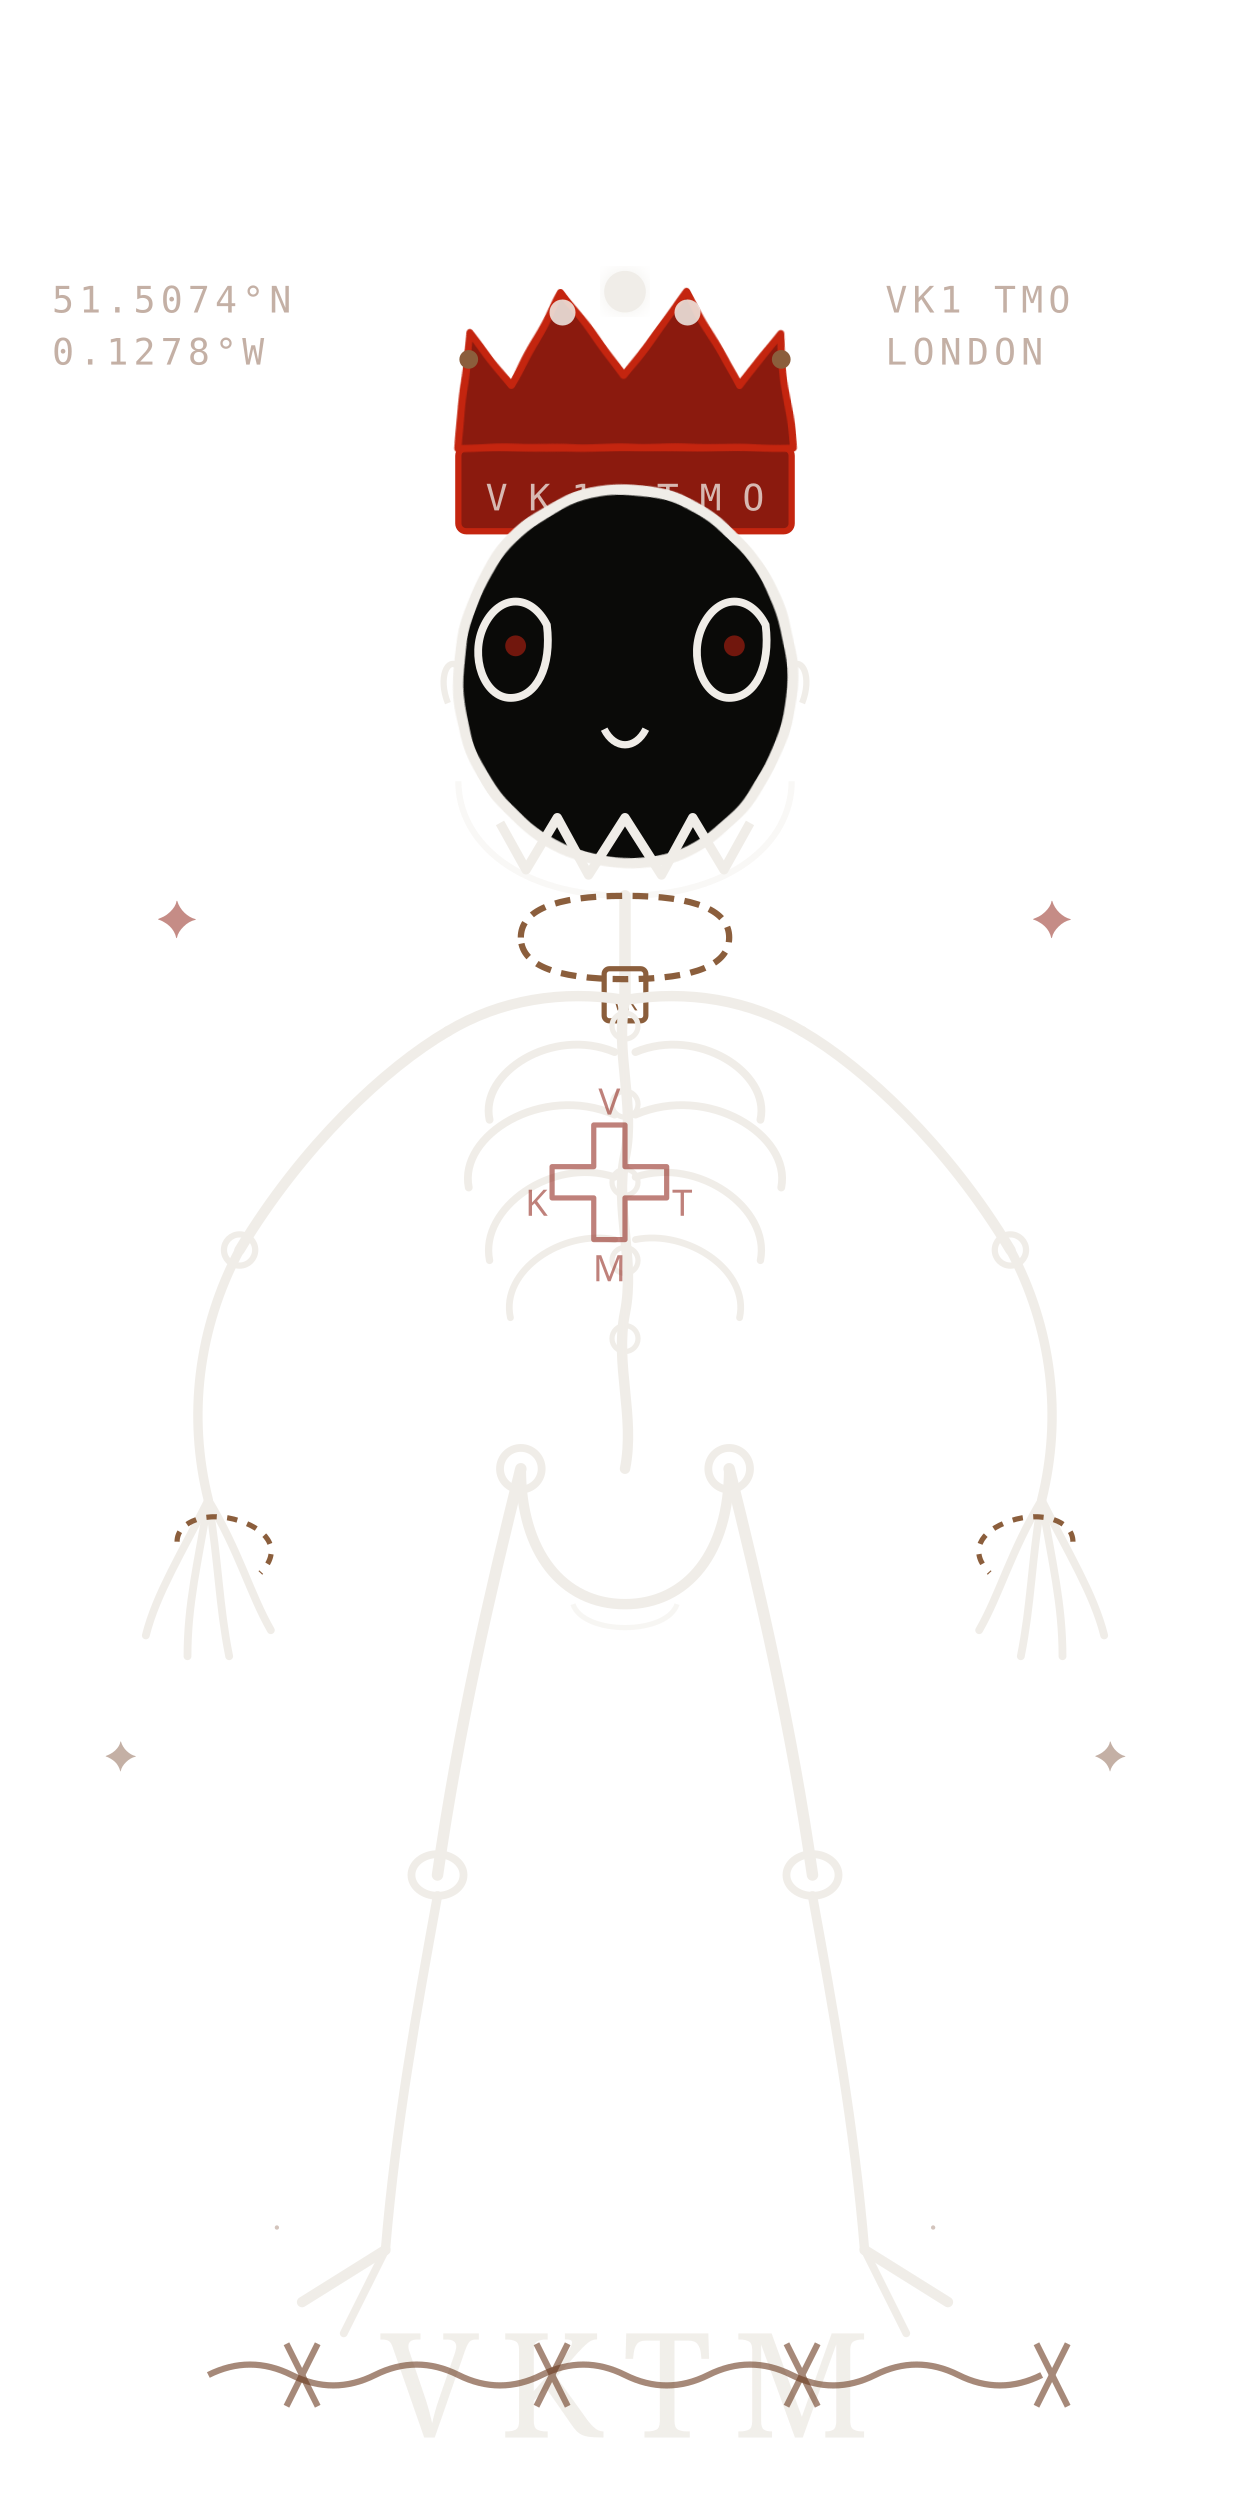
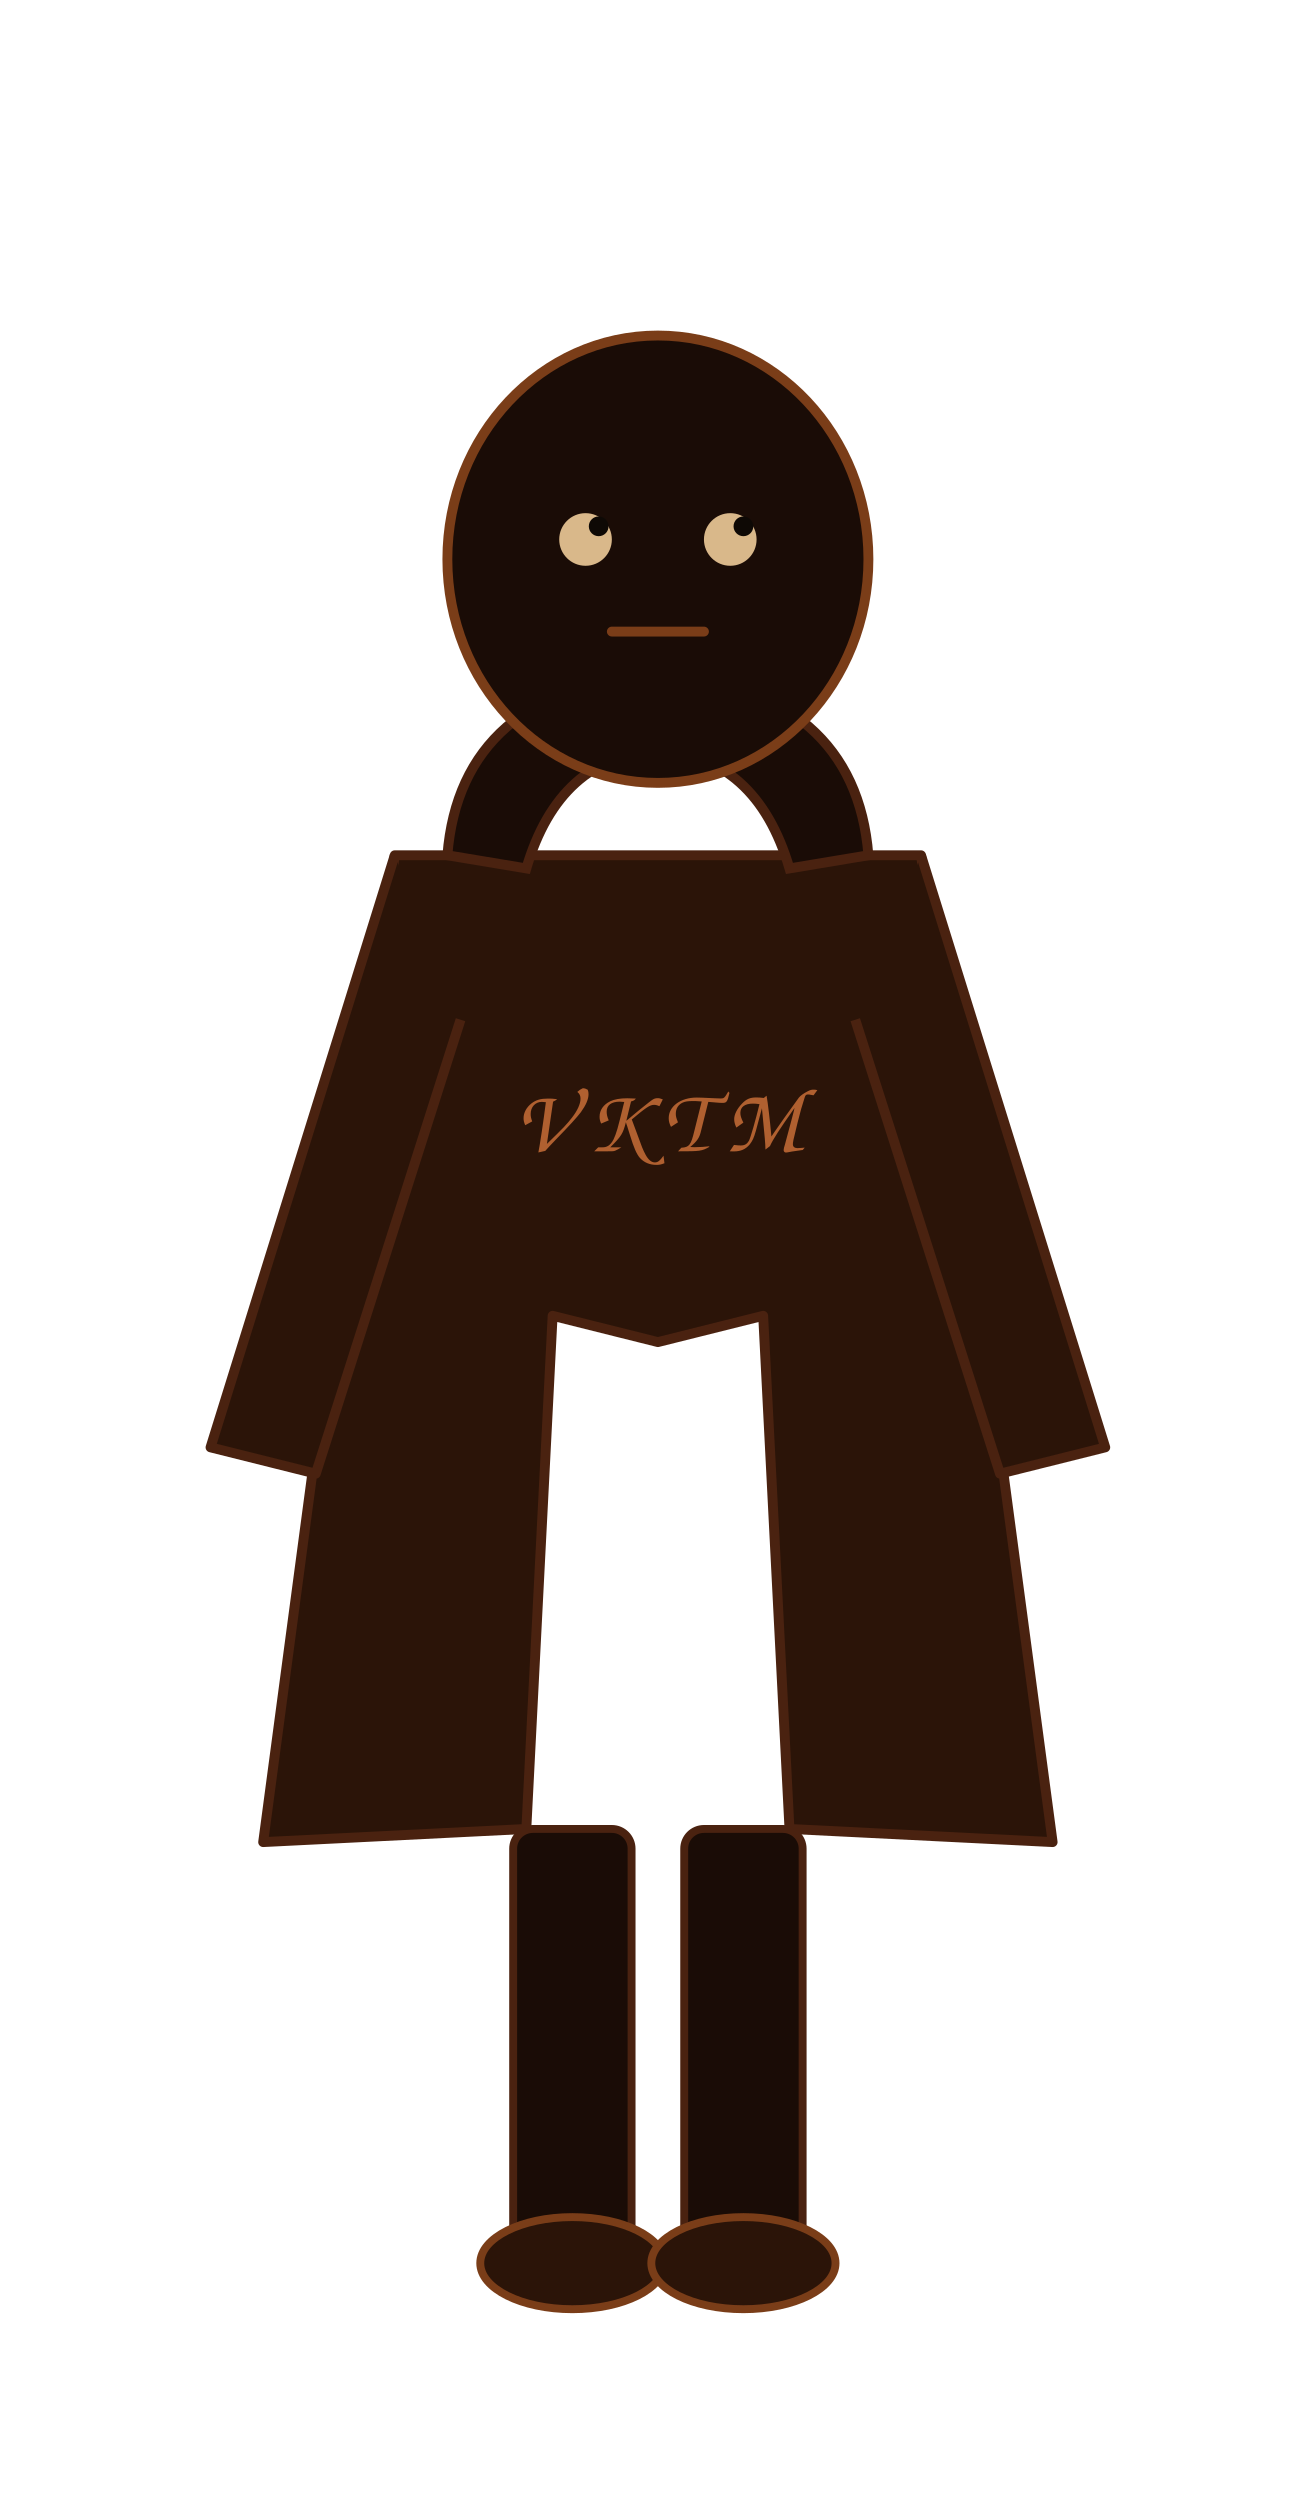
- <svg xmlns="http://www.w3.org/2000/svg" viewBox="0 0 240 480" style="background:#0A0A08;">
-   <defs>
-     <filter id="distress">
-       <feTurbulence type="fractalNoise" baseFrequency="0.065" numOctaves="2" result="noise" />
-       <feDisplacementMap in="SourceGraphic" in2="noise" scale="1.4" xChannelSelector="R" yChannelSelector="G" />
-     </filter>
-     <filter id="glow">
-       <feGaussianBlur stdDeviation="2" result="blur" />
-       <feMerge>
-         <feMergeNode in="blur" />
-         <feMergeNode in="SourceGraphic" />
-       </feMerge>
-     </filter>
-   </defs>
-   <rect x="88" y="86" width="64" height="16" rx="1.5" fill="#8B1A0E" stroke="#C4250F" stroke-width="1.2" />
-   <path d="M88,86 L90,64  L98,74  L108,56 L120,72  L132,56 L142,74 L150,64 L152,86 Z" fill="#8B1A0E" stroke="#C4250F" stroke-width="1.4" stroke-linejoin="round" filter="url(#distress)" />
-   <circle cx="120" cy="56" r="4" fill="#F0EDE8" filter="url(#glow)" />
-   <circle cx="108" cy="60" r="2.5" fill="#F0EDE8" opacity="0.85" />
-   <circle cx="132" cy="60" r="2.5" fill="#F0EDE8" opacity="0.85" />
-   <circle cx="90" cy="69" r="1.8" fill="#8B5E3C" />
-   <circle cx="150" cy="69" r="1.8" fill="#8B5E3C" />
-   <text x="120" y="98" font-family="DM Mono, monospace" font-size="7" fill="#F0EDE8" text-anchor="middle" letter-spacing="4" opacity="0.75">VK1 TMO</text>
-   <ellipse cx="120" cy="130" rx="32" ry="36" fill="#0A0A08" stroke="#F0EDE8" stroke-width="2" filter="url(#distress)" />
-   <path d="M88,128 C86,126 84,130 86,135" fill="none" stroke="#F0EDE8" stroke-width="1.2" />
-   <path d="M152,128 C154,126 156,130 154,135" fill="none" stroke="#F0EDE8" stroke-width="1.2" />
-   <path d="M105,120 C102,114 96,114 93,120 C90,126 93,134 98,134 C103,134 106,128 105,120 Z" fill="#0A0A08" stroke="#F0EDE8" stroke-width="1.5" />
-   <path d="M147,120 C144,114 138,114 135,120 C132,126 135,134 140,134 C145,134 148,128 147,120 Z" fill="#0A0A08" stroke="#F0EDE8" stroke-width="1.5" />
-   <circle cx="99" cy="124" r="2" fill="#8B1A0E" opacity="0.8" />
-   <circle cx="141" cy="124" r="2" fill="#8B1A0E" opacity="0.8" />
-   <path d="M116,140 C118,144 122,144 124,140" fill="none" stroke="#F0EDE8" stroke-width="1.4" />
-   <path d="M96,158 L101,167 L107,157 L113,168 L120,157 L127,168 L133,157 L139,167 L144,158" fill="none" stroke="#F0EDE8" stroke-width="1.8" stroke-linejoin="round" />
-   <path d="M88,150 C88,162 100,172 120,172 C140,172 152,162 152,150" fill="none" stroke="#F0EDE8" stroke-width="1.2" opacity="0.4" />
-   <line x1="120" y1="172" x2="120" y2="192" stroke="#F0EDE8" stroke-width="2.2" stroke-linecap="round" />
-   <path d="M100,180 C100,175 106,172 120,172 C134,172 140,175 140,180 C140,185 134,188 120,188 C106,188 100,185 100,180 Z" fill="none" stroke="#8B5E3C" stroke-width="1.2" stroke-dasharray="3 2" />
-   <rect x="116" y="186" width="8" height="10" rx="1" fill="none" stroke="#8B5E3C" stroke-width="1" />
-   <text x="120" y="194" font-family="DM Mono, monospace" font-size="4" fill="#8B5E3C" text-anchor="middle">VK</text>
-   <path d="M120,192 C118,202 122,212 120,222 C118,232 122,242 120,252 C118,262 122,272 120,282" fill="none" stroke="#F0EDE8" stroke-width="2" stroke-linecap="round" />
-   <circle cx="120" cy="197" r="2.5" fill="none" stroke="#F0EDE8" stroke-width="1" />
-   <circle cx="120" cy="212" r="2.5" fill="none" stroke="#F0EDE8" stroke-width="1" />
-   <circle cx="120" cy="227" r="2.5" fill="none" stroke="#F0EDE8" stroke-width="1" />
-   <circle cx="120" cy="242" r="2.5" fill="none" stroke="#F0EDE8" stroke-width="1" />
-   <circle cx="120" cy="257" r="2.5" fill="none" stroke="#F0EDE8" stroke-width="1" />
-   <path d="M118,202 C106,197 92,206 94,215" fill="none" stroke="#F0EDE8" stroke-width="1.5" stroke-linecap="round" />
-   <path d="M118,214 C104,208 88,218 90,228" fill="none" stroke="#F0EDE8" stroke-width="1.5" stroke-linecap="round" />
-   <path d="M118,226 C106,222 92,232 94,242" fill="none" stroke="#F0EDE8" stroke-width="1.4" stroke-linecap="round" />
-   <path d="M118,238 C108,236 96,244 98,253" fill="none" stroke="#F0EDE8" stroke-width="1.3" stroke-linecap="round" />
-   <path d="M122,202 C134,197 148,206 146,215" fill="none" stroke="#F0EDE8" stroke-width="1.5" stroke-linecap="round" />
-   <path d="M122,214 C136,208 152,218 150,228" fill="none" stroke="#F0EDE8" stroke-width="1.5" stroke-linecap="round" />
-   <path d="M122,226 C134,222 148,232 146,242" fill="none" stroke="#F0EDE8" stroke-width="1.4" stroke-linecap="round" />
-   <path d="M122,238 C132,236 144,244 142,253" fill="none" stroke="#F0EDE8" stroke-width="1.3" stroke-linecap="round" />
-   <line x1="120" y1="196" x2="120" y2="264" stroke="#F0EDE8" stroke-width="0.6" opacity="0.3" />
-   <path d="M120,192 C108,190 96,192 86,198" fill="none" stroke="#F0EDE8" stroke-width="2" stroke-linecap="round" />
-   <path d="M120,192 C132,190 144,192 154,198" fill="none" stroke="#F0EDE8" stroke-width="2" stroke-linecap="round" />
-   <path d="M86,198 C74,205 58,220 46,240" fill="none" stroke="#F0EDE8" stroke-width="2" stroke-linecap="round" />
-   <path d="M46,240 C38,255 36,272 40,288" fill="none" stroke="#F0EDE8" stroke-width="1.8" stroke-linecap="round" />
-   <circle cx="46" cy="240" r="3" fill="none" stroke="#F0EDE8" stroke-width="1.2" />
-   <path d="M40,288 C35,298 30,306 28,314" fill="none" stroke="#F0EDE8" stroke-width="1.5" stroke-linecap="round" />
-   <path d="M40,288 C38,300 36,308 36,318" fill="none" stroke="#F0EDE8" stroke-width="1.5" stroke-linecap="round" />
-   <path d="M40,288 C42,300 42,308 44,318" fill="none" stroke="#F0EDE8" stroke-width="1.5" stroke-linecap="round" />
-   <path d="M40,288 C46,298 48,306 52,313" fill="none" stroke="#F0EDE8" stroke-width="1.5" stroke-linecap="round" />
-   <path d="M34,296 C34,292 40,290 46,292 C52,294 54,298 50,302" fill="none" stroke="#8B5E3C" stroke-width="1" stroke-dasharray="2 2" />
-   <path d="M154,198 C166,205 182,220 194,240" fill="none" stroke="#F0EDE8" stroke-width="2" stroke-linecap="round" />
-   <path d="M194,240 C202,255 204,272 200,288" fill="none" stroke="#F0EDE8" stroke-width="1.8" stroke-linecap="round" />
-   <circle cx="194" cy="240" r="3" fill="none" stroke="#F0EDE8" stroke-width="1.2" />
-   <path d="M200,288 C205,298 210,306 212,314" fill="none" stroke="#F0EDE8" stroke-width="1.5" stroke-linecap="round" />
-   <path d="M200,288 C202,300 204,308 204,318" fill="none" stroke="#F0EDE8" stroke-width="1.5" stroke-linecap="round" />
-   <path d="M200,288 C198,300 198,308 196,318" fill="none" stroke="#F0EDE8" stroke-width="1.5" stroke-linecap="round" />
-   <path d="M200,288 C194,298 192,306 188,313" fill="none" stroke="#F0EDE8" stroke-width="1.5" stroke-linecap="round" />
-   <path d="M206,296 C206,292 200,290 194,292 C188,294 186,298 190,302" fill="none" stroke="#8B5E3C" stroke-width="1" stroke-dasharray="2 2" />
-   <path d="M100,282 C100,298 108,308 120,308 C132,308 140,298 140,282" fill="none" stroke="#F0EDE8" stroke-width="2" />
-   <circle cx="100" cy="282" r="4" fill="none" stroke="#F0EDE8" stroke-width="1.5" />
-   <circle cx="140" cy="282" r="4" fill="none" stroke="#F0EDE8" stroke-width="1.5" />
-   <path d="M110,308 C112,314 128,314 130,308" fill="none" stroke="#F0EDE8" stroke-width="1" opacity="0.5" />
-   <path d="M100,282 C94,306 88,332 84,360" fill="none" stroke="#F0EDE8" stroke-width="2.2" stroke-linecap="round" />
-   <ellipse cx="84" cy="360" rx="5" ry="4" fill="none" stroke="#F0EDE8" stroke-width="1.5" />
-   <path d="M84,364 C80,386 76,408 74,432" fill="none" stroke="#F0EDE8" stroke-width="1.8" stroke-linecap="round" />
-   <path d="M74,432 L58,442" stroke="#F0EDE8" stroke-width="2" stroke-linecap="round" />
-   <path d="M74,432 L66,448" stroke="#F0EDE8" stroke-width="1.5" stroke-linecap="round" />
-   <path d="M140,282 C146,306 152,332 156,360" fill="none" stroke="#F0EDE8" stroke-width="2.2" stroke-linecap="round" />
-   <ellipse cx="156" cy="360" rx="5" ry="4" fill="none" stroke="#F0EDE8" stroke-width="1.5" />
-   <path d="M156,364 C160,386 164,408 166,432" fill="none" stroke="#F0EDE8" stroke-width="1.8" stroke-linecap="round" />
-   <path d="M166,432 L182,442" stroke="#F0EDE8" stroke-width="2" stroke-linecap="round" />
-   <path d="M166,432 L174,448" stroke="#F0EDE8" stroke-width="1.5" stroke-linecap="round" />
-   <g transform="translate(106,216)" opacity="0.55">
-     <path d="M14,0 L14,8 L22,8 L22,14 L14,14 L14,22 L8,22 L8,14 L0,14 L0,8 L8,8 L8,0 Z" fill="none" stroke="#8B1A0E" stroke-width="1" stroke-linejoin="round" />
-     <text x="11" y="-2" font-family="Bebas Neue, sans-serif" font-size="7" fill="#8B1A0E" text-anchor="middle">V</text>
-     <text x="11" y="30" font-family="Bebas Neue, sans-serif" font-size="7" fill="#8B1A0E" text-anchor="middle">M</text>
-     <text x="-3" y="15" font-family="Bebas Neue, sans-serif" font-size="7" fill="#8B1A0E" text-anchor="middle" dominant-baseline="middle">K</text>
-     <text x="25" y="15" font-family="Bebas Neue, sans-serif" font-size="7" fill="#8B1A0E" text-anchor="middle" dominant-baseline="middle">T</text>
-   </g>
-   <text x="30" y="180" font-size="10" fill="#8B1A0E" opacity="0.5">✦</text>
-   <text x="198" y="180" font-size="10" fill="#8B1A0E" opacity="0.5">✦</text>
-   <text x="20" y="340" font-size="8" fill="#6B3A1F" opacity="0.4">✦</text>
-   <text x="210" y="340" font-size="8" fill="#6B3A1F" opacity="0.4">✦</text>
-   <text x="52" y="430" font-size="7" fill="#6B3A1F" opacity="0.3">·</text>
-   <text x="178" y="430" font-size="7" fill="#6B3A1F" opacity="0.3">·</text>
-   <text x="10" y="60" font-family="DM Mono, monospace" font-size="7" fill="#6B3A1F" opacity="0.4" letter-spacing="1">51.5074°N</text>
-   <text x="10" y="70" font-family="DM Mono, monospace" font-size="7" fill="#6B3A1F" opacity="0.4" letter-spacing="1">0.1278°W</text>
-   <text x="170" y="60" font-family="DM Mono, monospace" font-size="7" fill="#6B3A1F" opacity="0.4" letter-spacing="1">VK1 TMO</text>
-   <text x="170" y="70" font-family="DM Mono, monospace" font-size="7" fill="#6B3A1F" opacity="0.4" letter-spacing="1">LONDON</text>
-   <text x="120" y="468" font-family="UnifrakturMaguntia, serif" font-size="28" fill="#F0EDE8" text-anchor="middle" letter-spacing="4" opacity="0.9">VKTM</text>
-   <path d="M40,456 Q48,452 56,456 Q64,460 72,456 Q80,452 88,456 Q96,460 104,456 Q112,452 120,456 Q128,460 136,456 Q144,452 152,456 Q160,460 168,456 Q176,452 184,456 Q192,460 200,456" fill="none" stroke="#6B3A1F" stroke-width="1.2" opacity="0.6" />
-   <g stroke="#6B3A1F" stroke-width="1.2" opacity="0.6">
-     <line x1="55" y1="450" x2="61" y2="462" />
-     <line x1="55" y1="462" x2="61" y2="450" />
-     <line x1="103" y1="450" x2="109" y2="462" />
-     <line x1="103" y1="462" x2="109" y2="450" />
-     <line x1="151" y1="450" x2="157" y2="462" />
-     <line x1="151" y1="462" x2="157" y2="450" />
-     <line x1="199" y1="450" x2="205" y2="462" />
-     <line x1="199" y1="462" x2="205" y2="450" />
-   </g>
+ <svg xmlns="http://www.w3.org/2000/svg" viewBox="0 0 200 380">
+   <rect width="200" height="380" fill="none" />
+   <path d="M 60,130 L 40,280 L 80,278 L 84,200 L 100,204 L 116,200 L 120,278 L 160,280 L 140,130 Z" fill="#2b1408" stroke="#4a2210" stroke-width="1.5" stroke-linejoin="round" />
+   <path d="M 60,130 L 32,220 L 48,224 L 70,155" fill="#2b1408" stroke="#4a2210" stroke-width="1.5" stroke-linejoin="round" />
+   <path d="M 140,130 L 168,220 L 152,224 L 130,155" fill="#2b1408" stroke="#4a2210" stroke-width="1.5" stroke-linejoin="round" />
+   <path d="M 68,130 Q 70,105 100,102 Q 130,105 132,130 L 120,132 Q 115,115 100,114 Q 85,115 80,132 Z" fill="#1a0c06" stroke="#4a2210" stroke-width="1.5" />
+   <ellipse cx="100" cy="85" rx="32" ry="34" fill="#1a0c06" stroke="#7a3d18" stroke-width="1.5" />
+   <circle cx="89" cy="82" r="4" fill="#d9b88a" />
+   <circle cx="111" cy="82" r="4" fill="#d9b88a" />
+   <circle cx="91" cy="80" r="1.5" fill="#0e0905" />
+   <circle cx="113" cy="80" r="1.5" fill="#0e0905" />
+   <line x1="93" y1="96" x2="107" y2="96" stroke="#7a3d18" stroke-width="1.5" stroke-linecap="round" />
+   <text x="100" y="175" font-family="'Permanent Marker', cursive" font-size="14" fill="#b06030" text-anchor="middle" letter-spacing="2">VKTM</text>
+   <rect x="78" y="278" width="18" height="65" rx="3" fill="#1a0c06" stroke="#4a2210" stroke-width="1.2" />
+   <rect x="104" y="278" width="18" height="65" rx="3" fill="#1a0c06" stroke="#4a2210" stroke-width="1.2" />
+   <ellipse cx="87" cy="344" rx="14" ry="7" fill="#2b1408" stroke="#7a3d18" stroke-width="1.2" />
+   <ellipse cx="113" cy="344" rx="14" ry="7" fill="#2b1408" stroke="#7a3d18" stroke-width="1.2" />
</svg>
